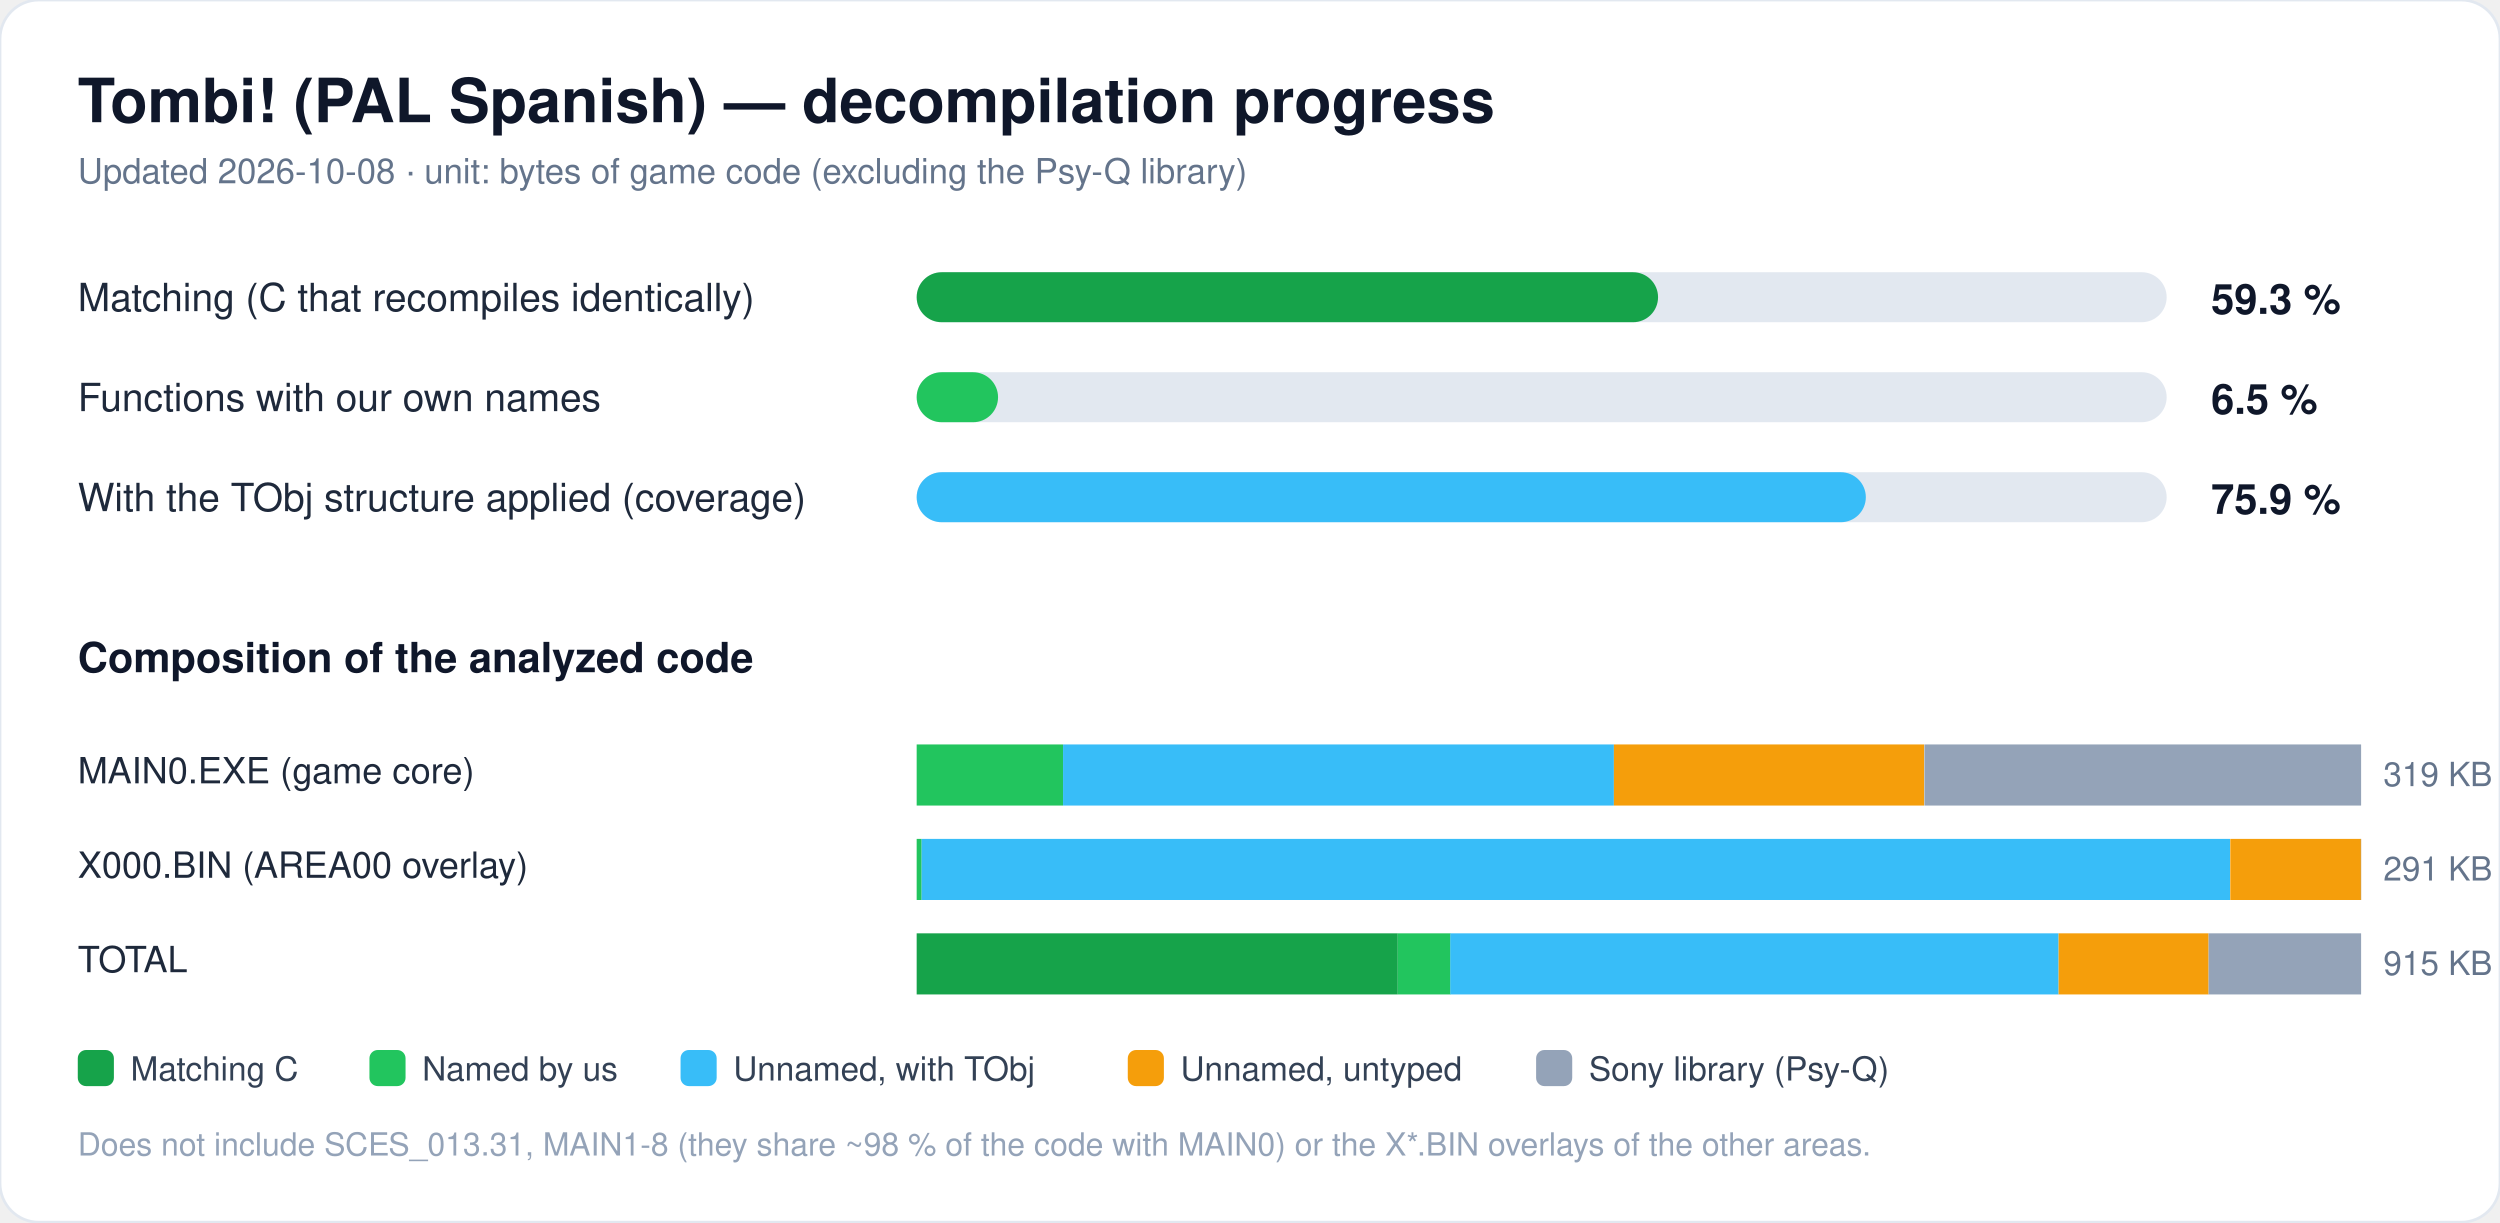
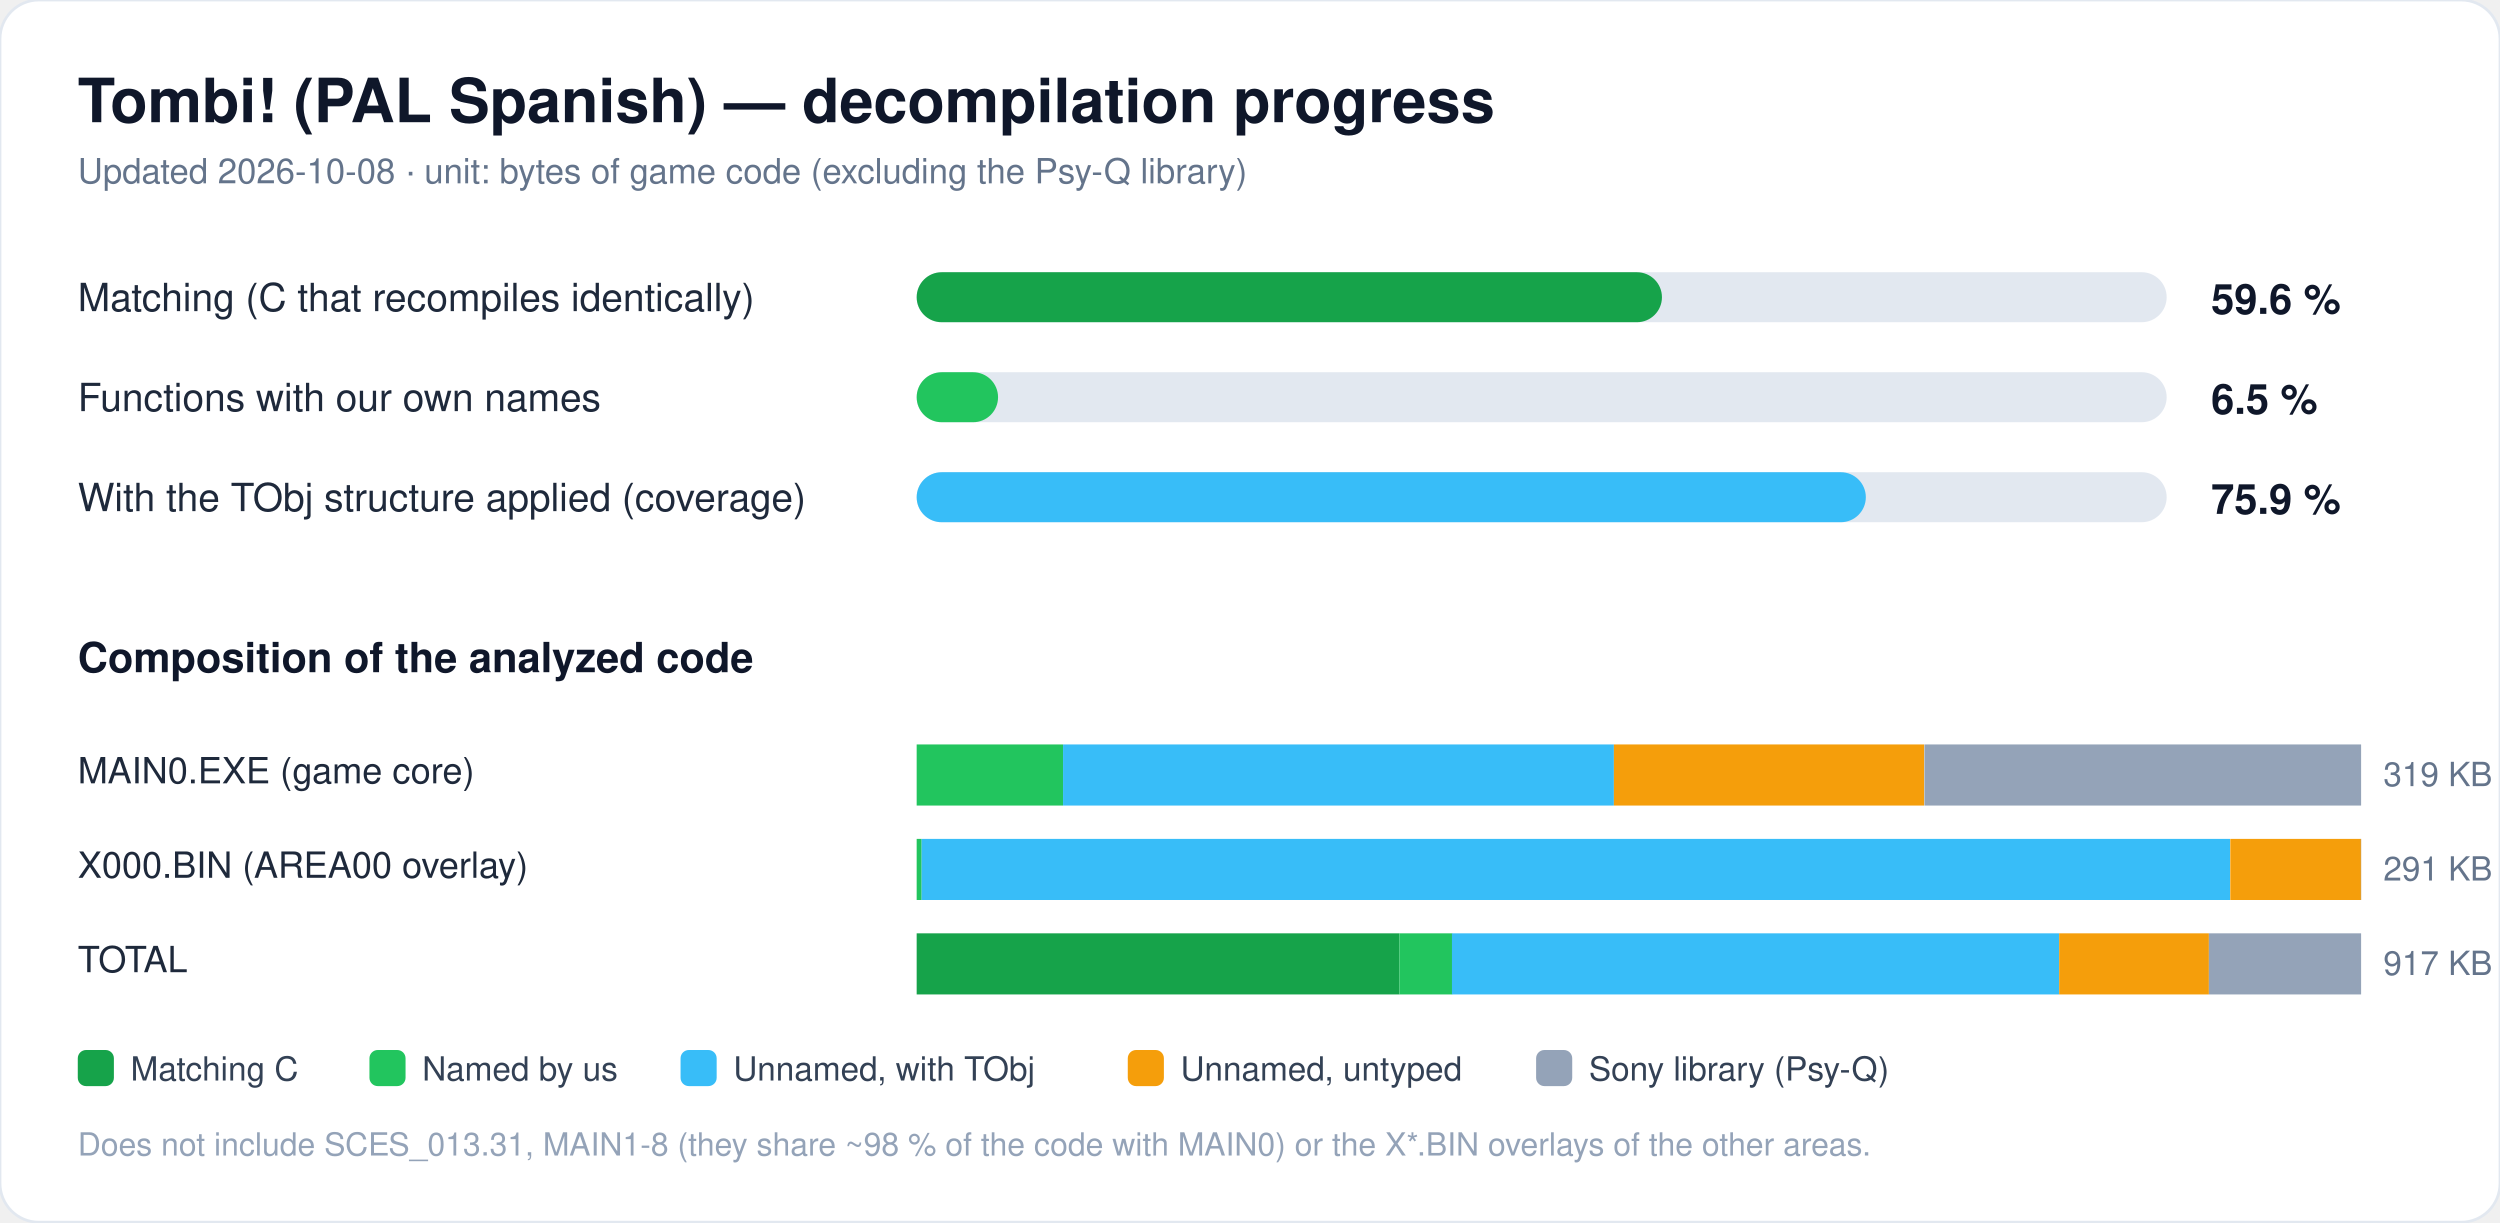
<svg xmlns="http://www.w3.org/2000/svg" width="900" height="440" viewBox="0 0 900 440" role="img" aria-label="Decompilation progress">
  <rect width="900" height="440" rx="14" fill="#ffffff" stroke="#e2e8f0" />
  <text x="28" y="44" font-family="Segoe UI,Helvetica,Arial,sans-serif" font-size="22" font-weight="700" fill="#0f172a">Tombi! (PAL Spanish) — decompilation progress</text>
  <text x="28" y="66" font-family="Segoe UI,Helvetica,Arial,sans-serif" font-size="12.5" fill="#64748b">Updated 2026-10-08 · unit: bytes of game code (excluding the Psy-Q library)</text>
  <text x="28" y="112" font-family="Segoe UI,Helvetica,Arial,sans-serif" font-size="14" fill="#1e293b">Matching (C that recompiles identically)</text>
  <rect x="330" y="98" width="450" height="18" rx="9" fill="#e2e8f0" />
-   <rect x="330" y="98" width="266.9" height="18" rx="9" fill="#16a34a" />
-   <text x="796" y="113" font-family="Segoe UI,Helvetica,Arial,sans-serif" font-size="15" font-weight="700" fill="#0f172a">59.3 %</text>
+   <rect x="330" y="98" width="268.3" height="18" rx="9" fill="#16a34a" />
+   <text x="796" y="113" font-family="Segoe UI,Helvetica,Arial,sans-serif" font-size="15" font-weight="700" fill="#0f172a">59.6 %</text>
  <text x="28" y="148" font-family="Segoe UI,Helvetica,Arial,sans-serif" font-size="14" fill="#1e293b">Functions with our own names</text>
  <rect x="330" y="134" width="450" height="18" rx="9" fill="#e2e8f0" />
  <rect x="330" y="134" width="29.3" height="18" rx="9" fill="#22c55e" />
  <text x="796" y="149" font-family="Segoe UI,Helvetica,Arial,sans-serif" font-size="15" font-weight="700" fill="#0f172a">6.5 %</text>
  <text x="28" y="184" font-family="Segoe UI,Helvetica,Arial,sans-serif" font-size="14" fill="#1e293b">With the TObj structure applied (coverage)</text>
  <rect x="330" y="170" width="450" height="18" rx="9" fill="#e2e8f0" />
  <rect x="330" y="170" width="341.7" height="18" rx="9" fill="#38bdf8" />
  <text x="796" y="185" font-family="Segoe UI,Helvetica,Arial,sans-serif" font-size="15" font-weight="700" fill="#0f172a">75.9 %</text>
  <text x="28" y="242" font-family="Segoe UI,Helvetica,Arial,sans-serif" font-size="15" font-weight="700" fill="#0f172a">Composition of the analyzed code</text>
  <text x="28" y="282" font-family="Segoe UI,Helvetica,Arial,sans-serif" font-size="13" fill="#1e293b">MAIN0.EXE (game core)</text>
  <rect x="330.0" y="268" width="52.7" height="22" fill="#22c55e" />
  <rect x="382.7" y="268" width="198.3" height="22" fill="#38bdf8" />
  <rect x="581.0" y="268" width="111.7" height="22" fill="#f59e0b" />
  <rect x="692.8" y="268" width="157.2" height="22" fill="#94a3b8" />
  <text x="858" y="283" font-family="Segoe UI,Helvetica,Arial,sans-serif" font-size="12" fill="#64748b" text-anchor="start">319 KB</text>
  <text x="28" y="316" font-family="Segoe UI,Helvetica,Arial,sans-serif" font-size="13" fill="#1e293b">X000.BIN (AREA00 overlay)</text>
  <rect x="330.0" y="302" width="1.8" height="22" fill="#22c55e" />
  <rect x="331.8" y="302" width="471.0" height="22" fill="#38bdf8" />
  <rect x="802.9" y="302" width="47.1" height="22" fill="#f59e0b" />
  <rect x="849.9" y="302" width="0.1" height="22" fill="#94a3b8" />
  <text x="858" y="317" font-family="Segoe UI,Helvetica,Arial,sans-serif" font-size="12" fill="#64748b" text-anchor="start">291 KB</text>
  <text x="28" y="350" font-family="Segoe UI,Helvetica,Arial,sans-serif" font-size="13" fill="#1e293b">TOTAL</text>
-   <rect x="330.0" y="336" width="173.2" height="22" fill="#16a34a" />
-   <rect x="503.2" y="336" width="19.0" height="22" fill="#22c55e" />
-   <rect x="522.1" y="336" width="219.0" height="22" fill="#38bdf8" />
-   <rect x="741.1" y="336" width="54.0" height="22" fill="#f59e0b" />
-   <rect x="795.1" y="336" width="54.9" height="22" fill="#94a3b8" />
-   <text x="858" y="351" font-family="Segoe UI,Helvetica,Arial,sans-serif" font-size="12" fill="#64748b" text-anchor="start">915 KB</text>
+   <rect x="330.0" y="336" width="173.8" height="22" fill="#16a34a" />
+   <rect x="503.8" y="336" width="19.0" height="22" fill="#22c55e" />
+   <rect x="522.7" y="336" width="218.6" height="22" fill="#38bdf8" />
+   <rect x="741.3" y="336" width="53.9" height="22" fill="#f59e0b" />
+   <rect x="795.2" y="336" width="54.8" height="22" fill="#94a3b8" />
+   <text x="858" y="351" font-family="Segoe UI,Helvetica,Arial,sans-serif" font-size="12" fill="#64748b" text-anchor="start">917 KB</text>
  <rect x="28" y="378" width="13" height="13" rx="3" fill="#16a34a" />
  <text x="47" y="389" font-family="Segoe UI,Helvetica,Arial,sans-serif" font-size="12" fill="#334155">Matching C</text>
  <rect x="133" y="378" width="13" height="13" rx="3" fill="#22c55e" />
  <text x="152" y="389" font-family="Segoe UI,Helvetica,Arial,sans-serif" font-size="12" fill="#334155">Named by us</text>
  <rect x="245" y="378" width="13" height="13" rx="3" fill="#38bdf8" />
  <text x="264" y="389" font-family="Segoe UI,Helvetica,Arial,sans-serif" font-size="12" fill="#334155">Unnamed, with TObj</text>
  <rect x="406" y="378" width="13" height="13" rx="3" fill="#f59e0b" />
  <text x="425" y="389" font-family="Segoe UI,Helvetica,Arial,sans-serif" font-size="12" fill="#334155">Unnamed, untyped</text>
  <rect x="553" y="378" width="13" height="13" rx="3" fill="#94a3b8" />
  <text x="572" y="389" font-family="Segoe UI,Helvetica,Arial,sans-serif" font-size="12" fill="#334155">Sony library (Psy-Q)</text>
  <text x="28" y="416" font-family="Segoe UI,Helvetica,Arial,sans-serif" font-size="11.5" fill="#94a3b8">Does not include SCES_013.31, MAIN1-8 (they share ~98 % of the code with MAIN0) or the X*.BIN overlays of the other areas.</text>
</svg>
